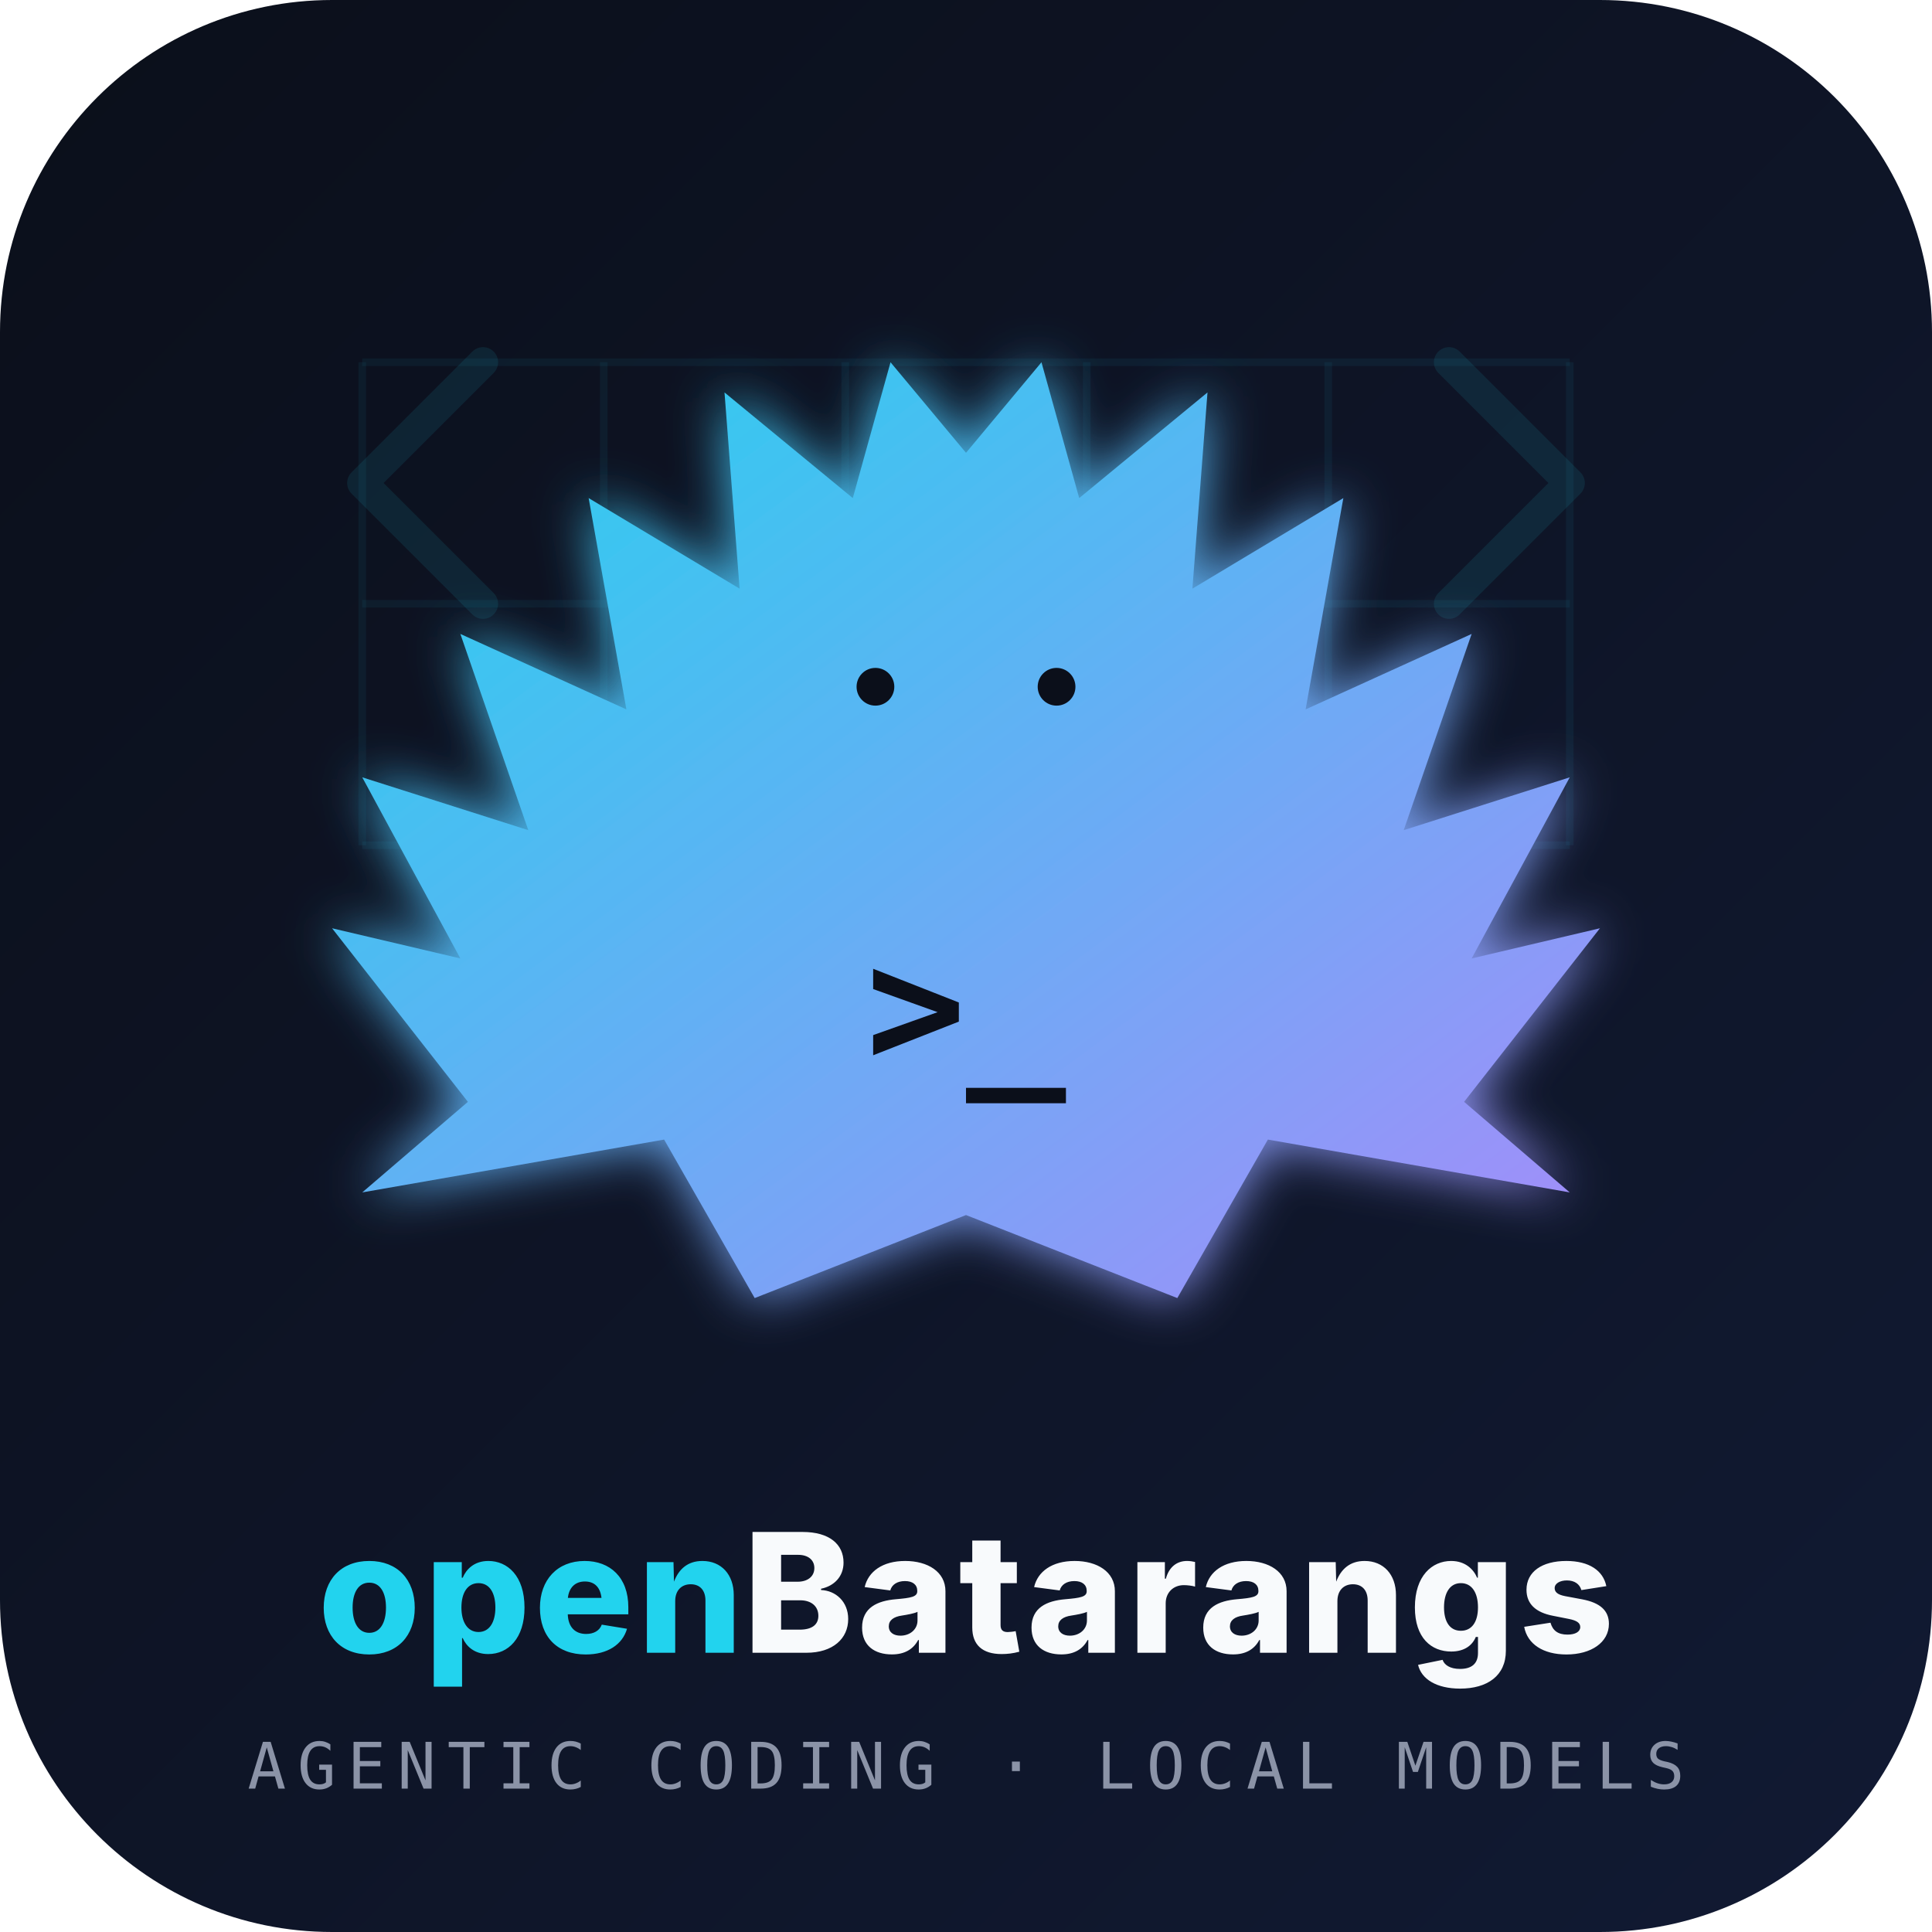
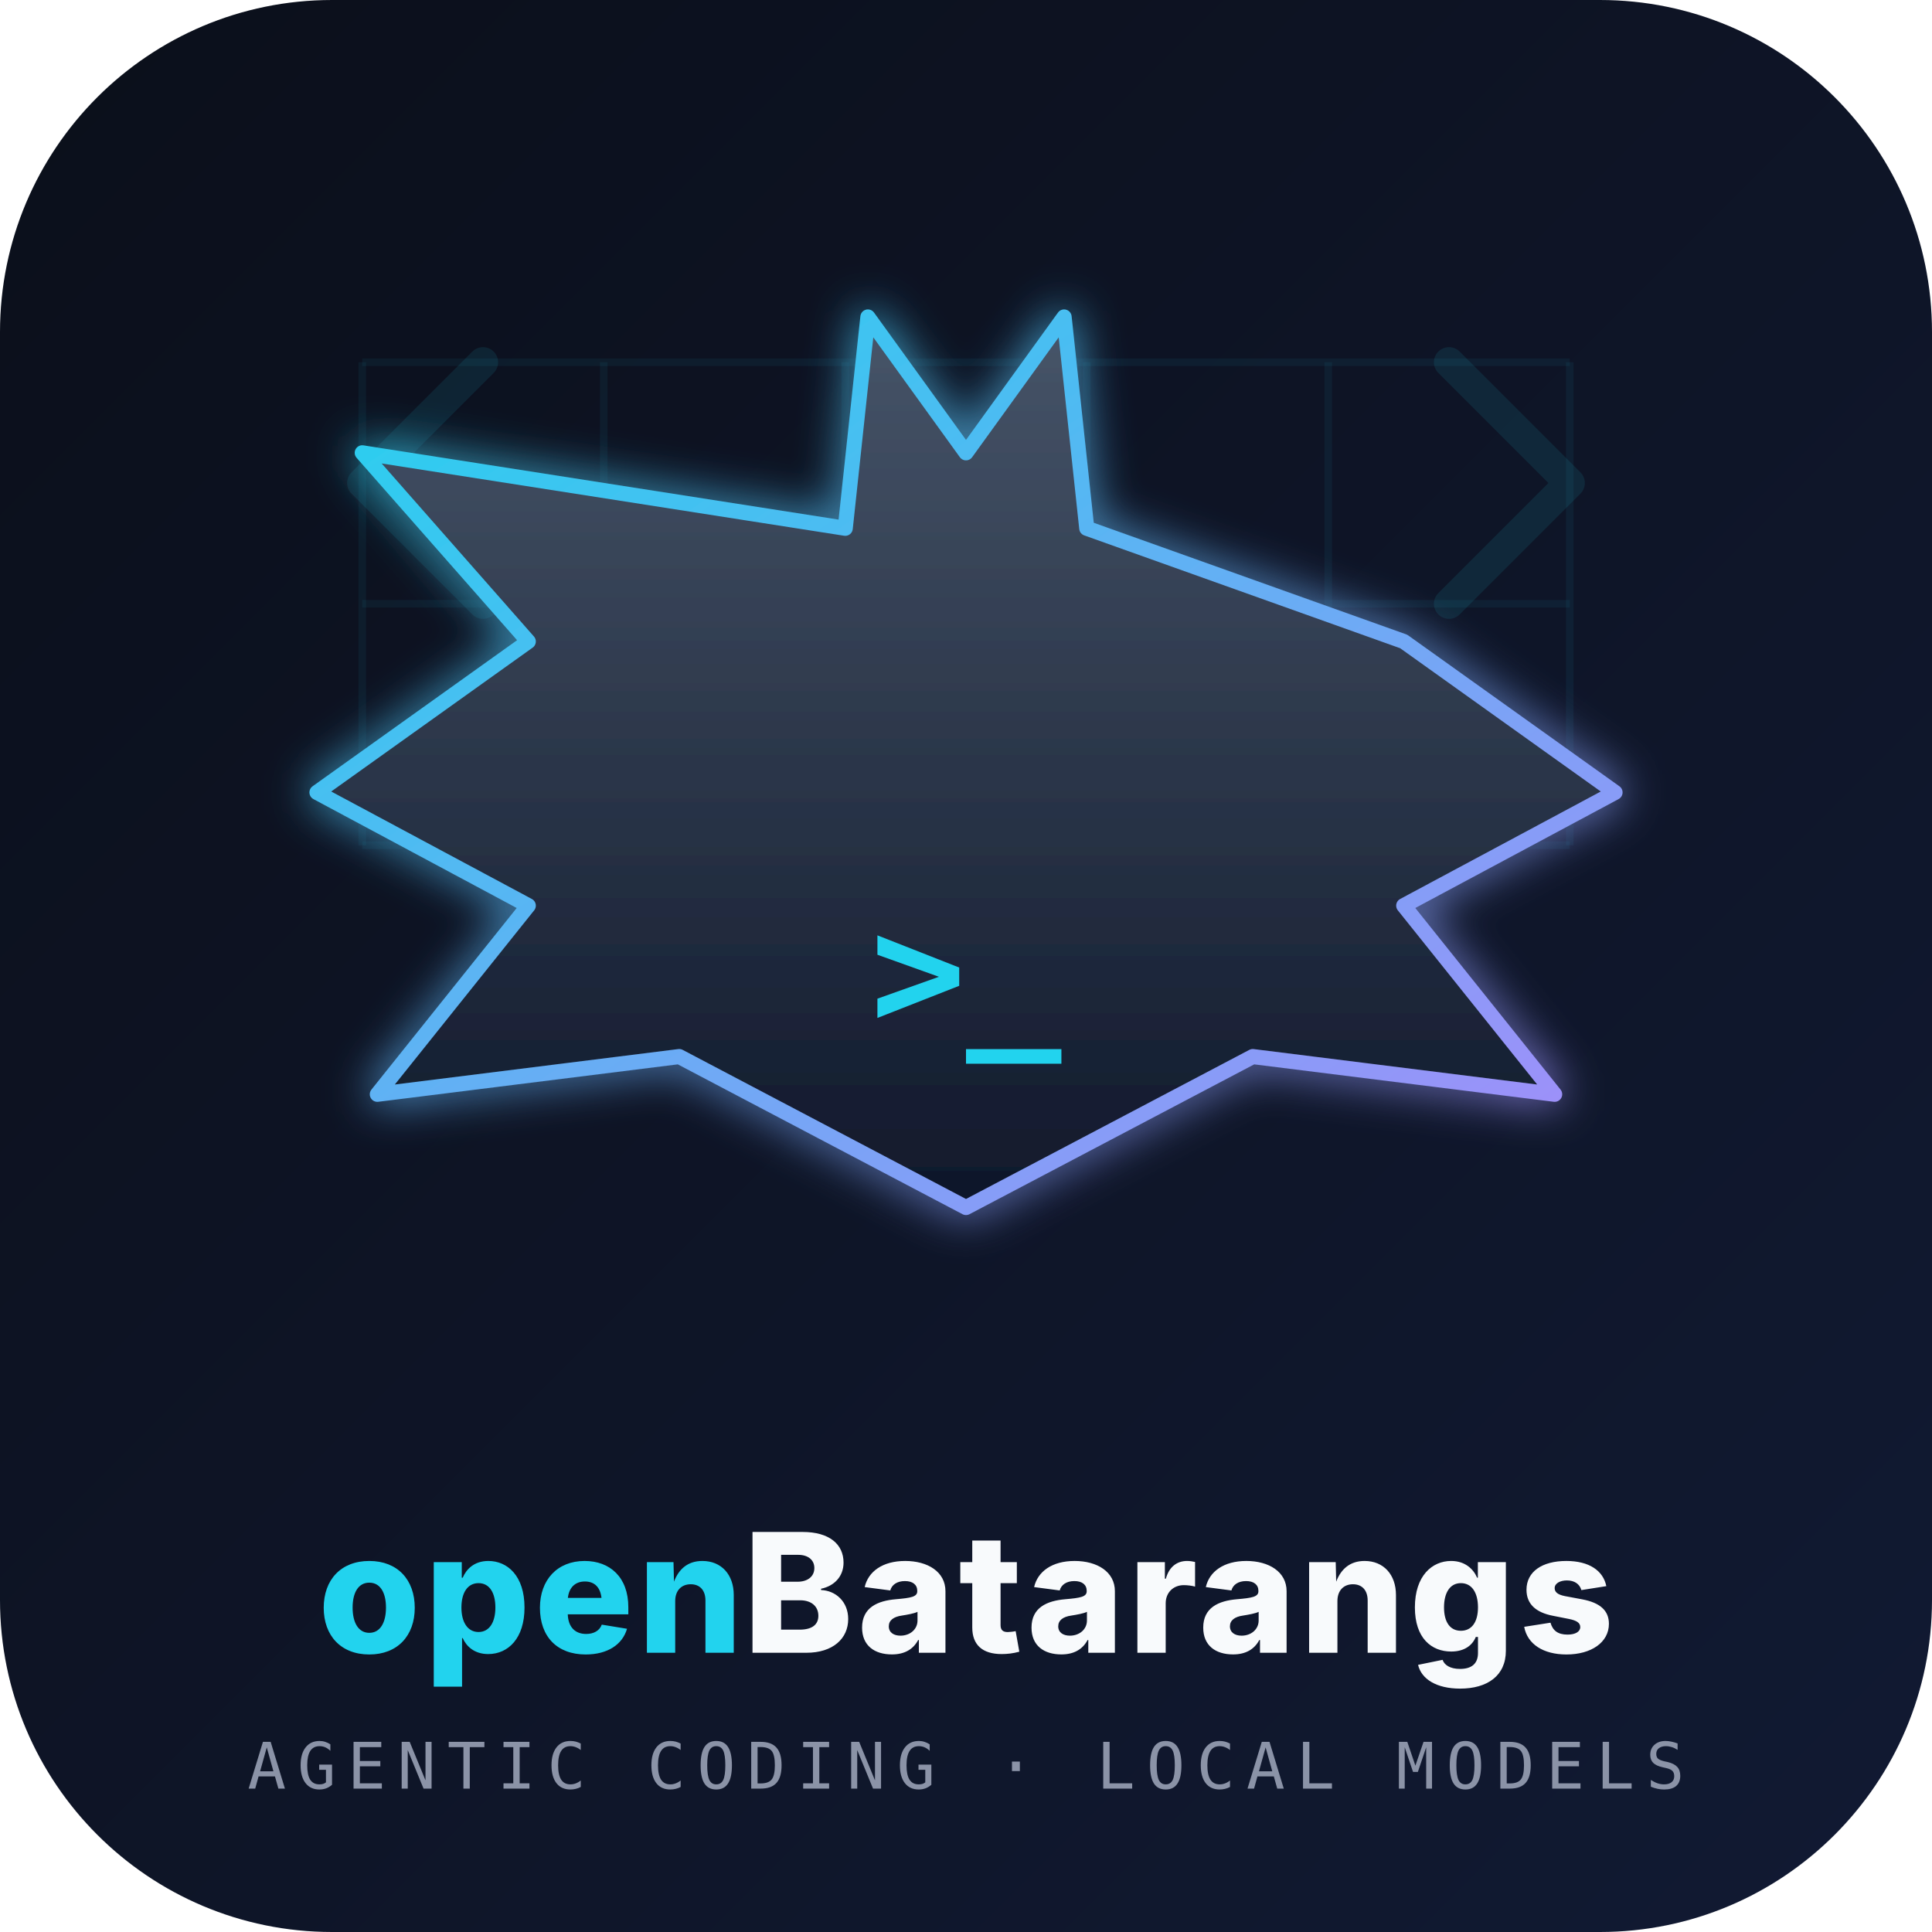
<svg xmlns="http://www.w3.org/2000/svg" viewBox="0 0 512 512" width="512" height="512" role="img" aria-label="openBatarangs logo">
  <defs>
    <linearGradient id="bg" x1="0" y1="0" x2="1" y2="1">
      <stop offset="0" stop-color="#0b0f1a" />
      <stop offset="1" stop-color="#111a33" />
    </linearGradient>
    <linearGradient id="accent" x1="0" y1="0" x2="1" y2="1">
      <stop offset="0" stop-color="#22d3ee" />
      <stop offset="1" stop-color="#a78bfa" />
    </linearGradient>
+     <linearGradient id="batarang" x1="0" y1="0" x2="0" y2="1">
+       <stop offset="0" stop-color="#475569" />
+       <stop offset="1" stop-color="#0f172a" />
+     </linearGradient>
    <filter id="glow" x="-50%" y="-50%" width="200%" height="200%">
-       <feGaussianBlur stdDeviation="7" result="blur" />
+       <feGaussianBlur stdDeviation="6" result="blur" />
      <feMerge>
        <feMergeNode in="blur" />
        <feMergeNode in="SourceGraphic" />
      </feMerge>
    </filter>
  </defs>
  <rect width="512" height="512" rx="88" fill="url(#bg)" />
  <g stroke="#22d3ee" stroke-opacity="0.06" stroke-width="2">
    <line x1="96" y1="96" x2="416" y2="96" />
    <line x1="96" y1="160" x2="416" y2="160" />
    <line x1="96" y1="224" x2="416" y2="224" />
    <line x1="96" y1="96" x2="96" y2="224" />
    <line x1="160" y1="96" x2="160" y2="224" />
    <line x1="224" y1="96" x2="224" y2="224" />
    <line x1="288" y1="96" x2="288" y2="224" />
    <line x1="352" y1="96" x2="352" y2="224" />
    <line x1="416" y1="96" x2="416" y2="224" />
  </g>
  <g fill="none" stroke="#22d3ee" stroke-opacity="0.10" stroke-width="8" stroke-linecap="round" stroke-linejoin="round">
    <path d="M128 96 L96 128 L128 160" />
    <path d="M384 96 L416 128 L384 160" />
  </g>
  <g filter="url(#glow)">
-     <path d="M256 120          L236 96 L226 132 L192 104 L196 156 L156 132 L166 188 L122 168 L140 220 L96 206 L122 254 L88 246 L124 292 L96 316 L176 302 L200 344 L256 322          L312 344 L336 302 L416 316 L388 292 L424 246 L390 254 L416 206 L372 220 L390 168 L346 188 L356 132 L316 156 L320 104 L286 132 L276 96 Z" fill="url(#accent)" />
+     <path d="M256 120          L230 84 L224 140 L96 120 L140 170 L84 210 L140 240 L100 290 L180 280 L256 320          L332 280 L412 290 L372 240 L428 210 L372 170 L288 140 L282 84 Z" fill="url(#batarang)" stroke="url(#accent)" stroke-width="4" stroke-linejoin="round" />
  </g>
-   <circle cx="232" cy="182" r="5" fill="#0b0f1a" />
-   <circle cx="280" cy="182" r="5" fill="#0b0f1a" />
-   <text x="256" y="282" text-anchor="middle" font-family="'JetBrains Mono', 'Fira Code', monospace" font-size="44" font-weight="700" fill="#0b0f1a">&gt;_</text>
+   <text x="256" y="272" text-anchor="middle" font-family="'JetBrains Mono', 'Fira Code', monospace" font-size="42" font-weight="700" fill="#22d3ee">&gt;_</text>
  <text x="256" y="438" text-anchor="middle" font-family="'Inter', system-ui, sans-serif" font-size="44" font-weight="800" letter-spacing="1" fill="#f8fafc">
    <tspan fill="#22d3ee">open</tspan>Batarangs
  </text>
  <text x="256" y="474" text-anchor="middle" font-family="'JetBrains Mono', 'Fira Code', monospace" font-size="17" letter-spacing="3" fill="#8b93a7">AGENTIC CODING · LOCAL MODELS</text>
</svg>
